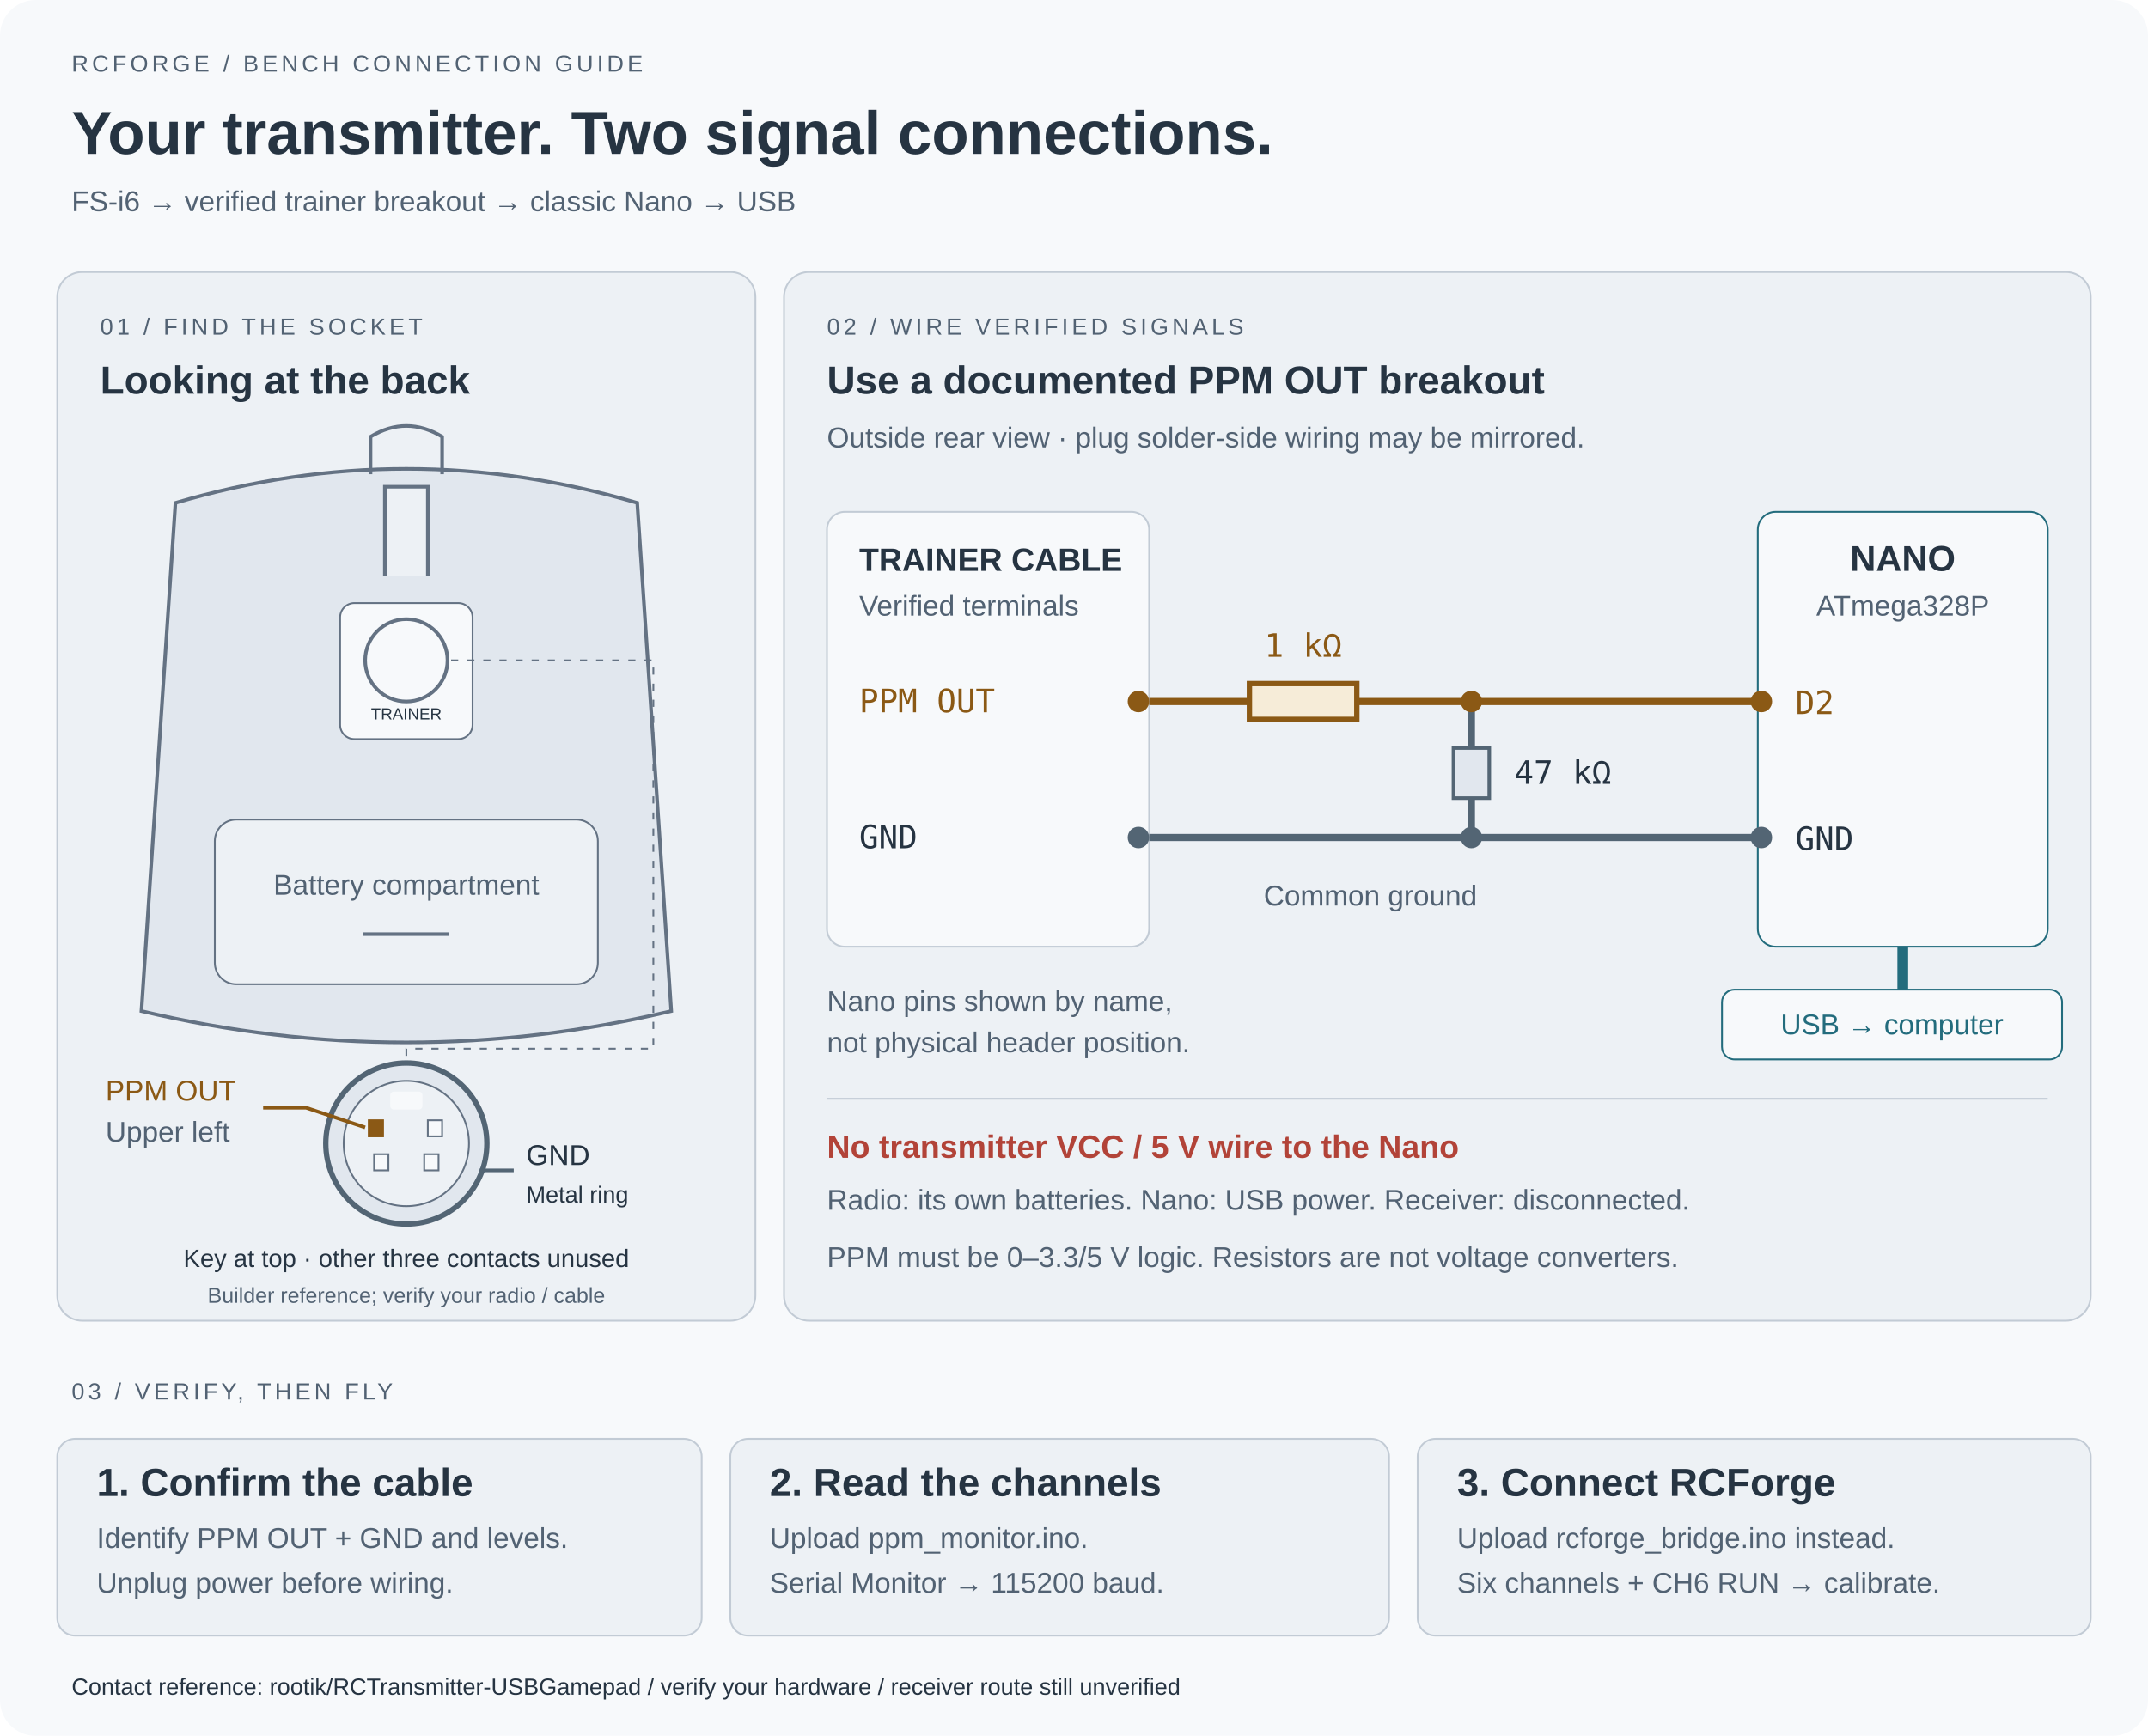
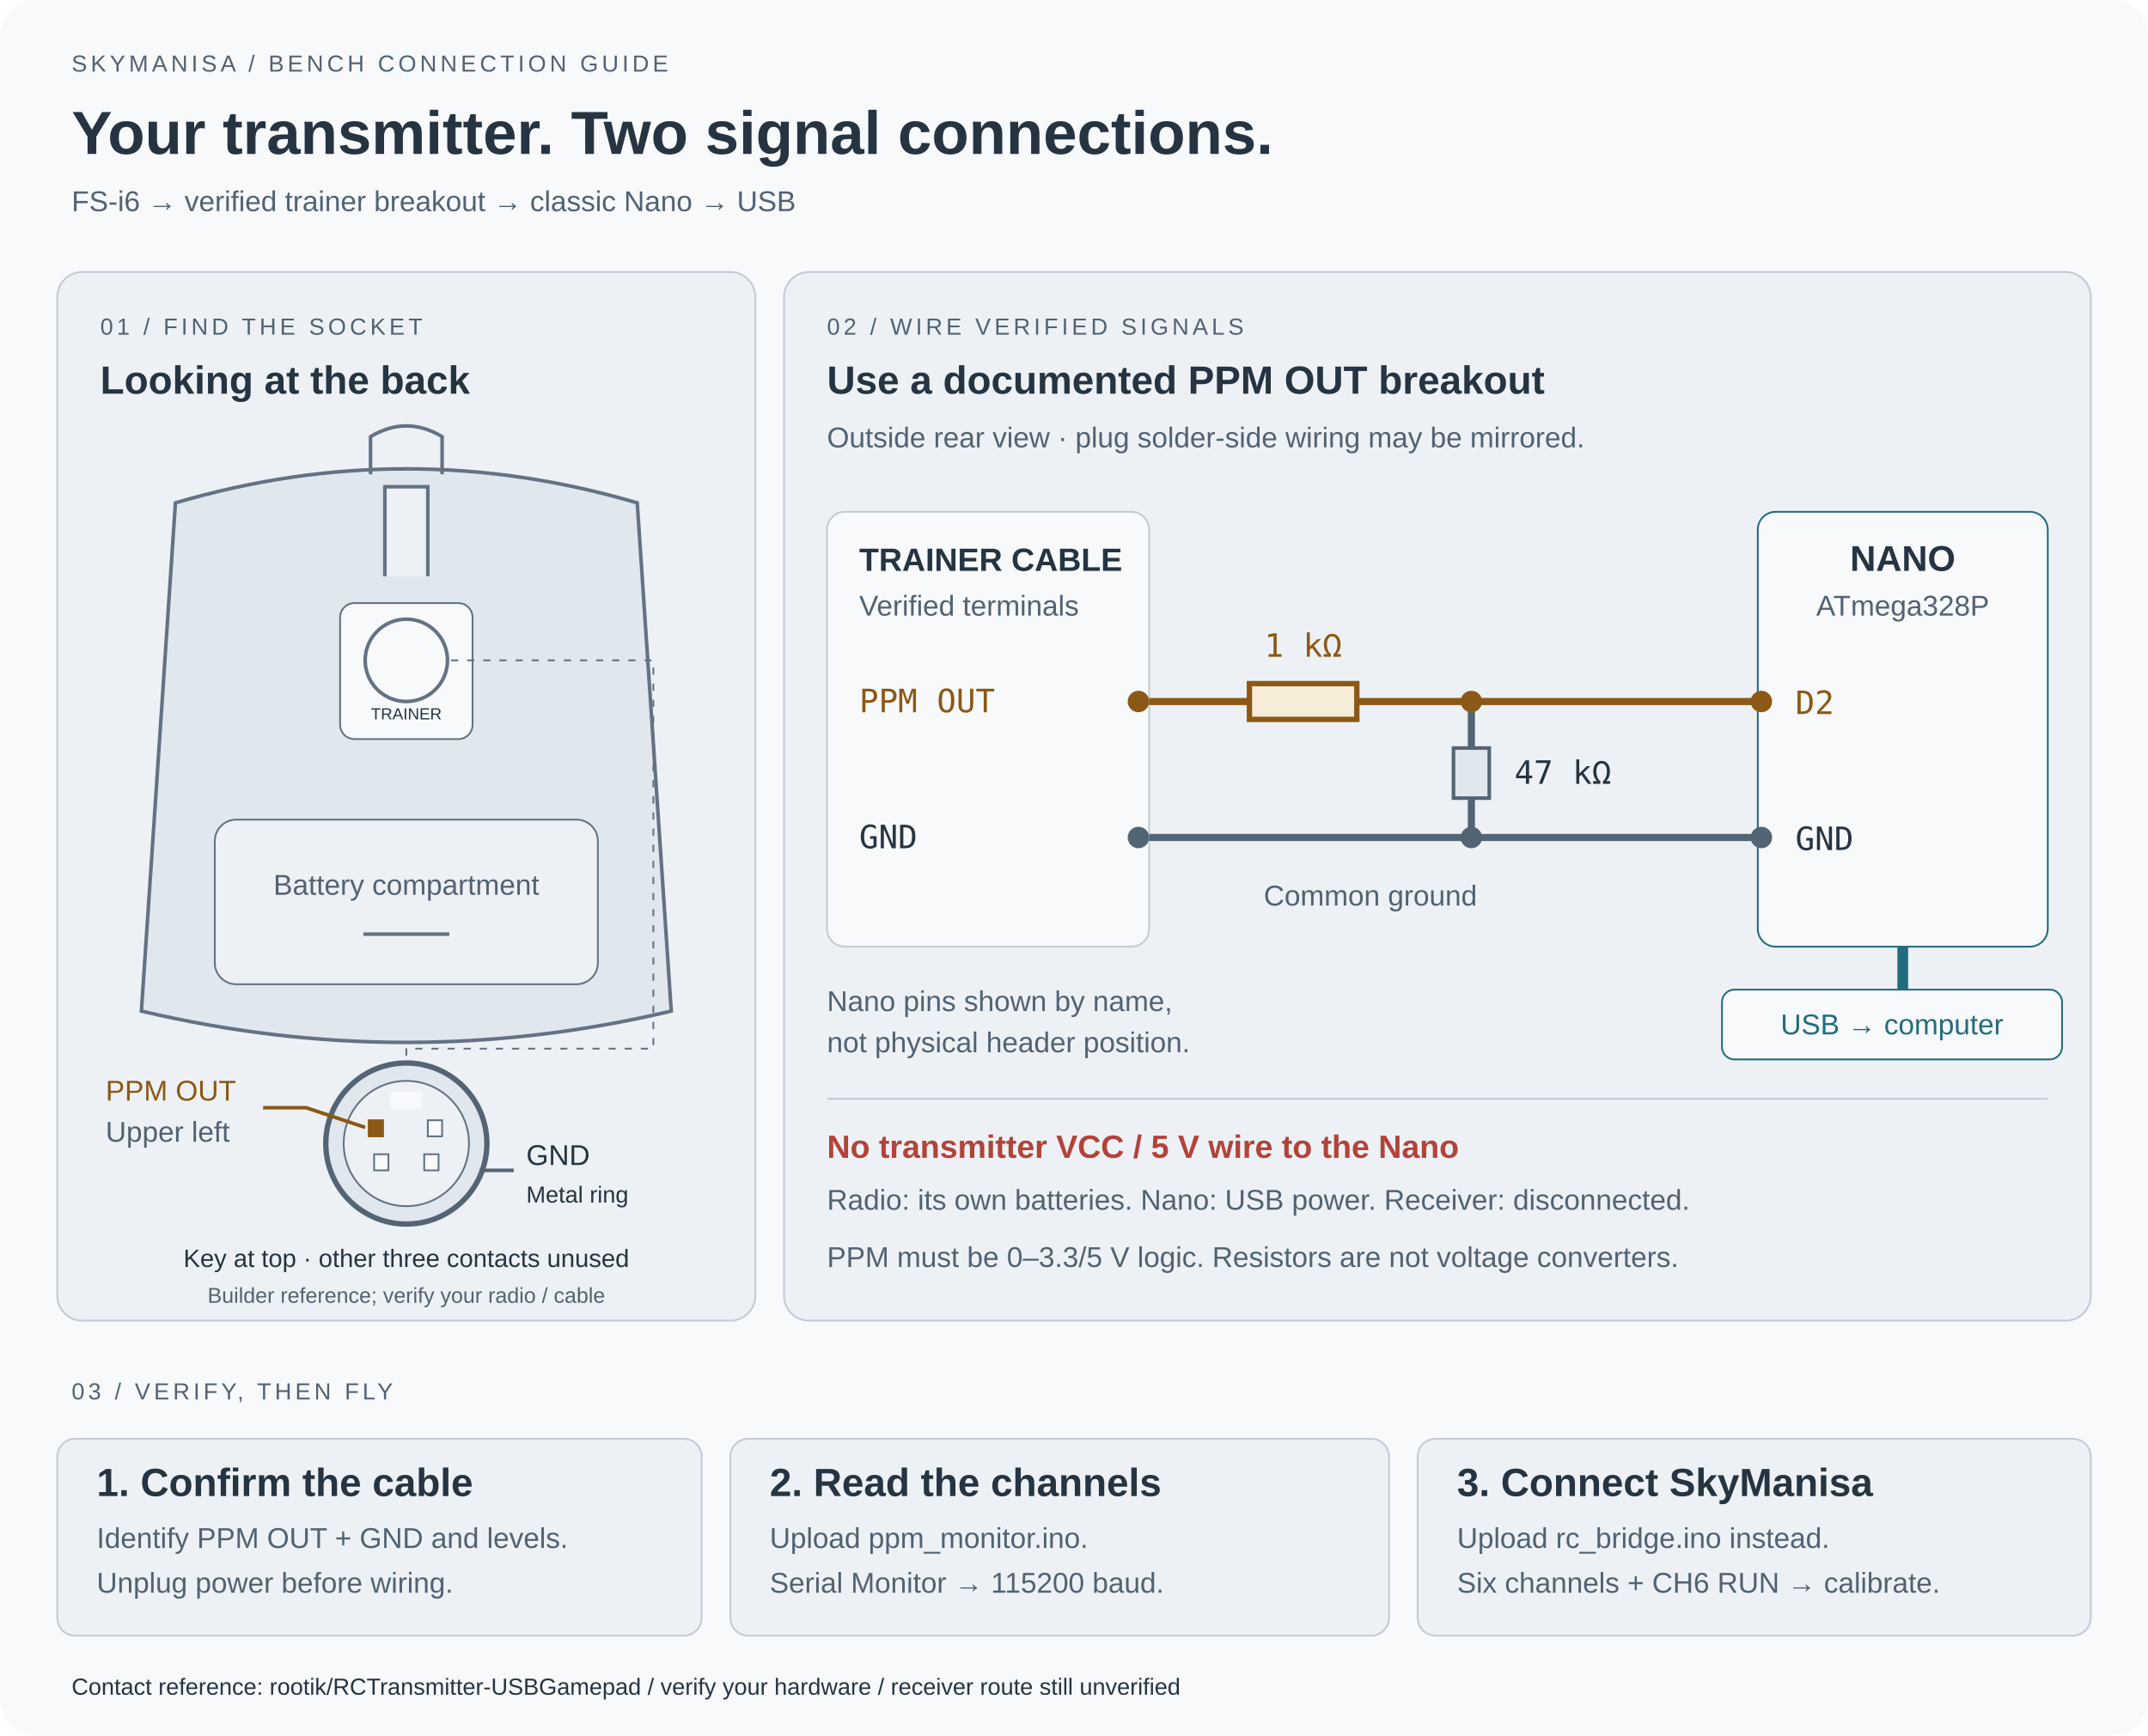
<svg xmlns="http://www.w3.org/2000/svg" width="1200" height="970" viewBox="0 0 1200 970" role="img" aria-labelledby="title desc">
  <style>text{font-family:Arial,Helvetica,sans-serif;fill:#263442}.small{font-size:16px;fill:#526273}.label{font-size:13px;letter-spacing:2px;fill:#526273}.heading{font-size:22px;font-weight:700}.mono{font-family:monospace;font-size:18px}.signal{stroke:#8b5915;fill:none;stroke-width:4;stroke-linejoin:round}.ground{stroke:#536574;fill:none;stroke-width:4}.panel{fill:#edf1f5;stroke:#c2cbd5}.outline{stroke:#647283;stroke-width:2;fill:none}</style>
  <rect width="1200" height="970" rx="20" fill="#f7f9fb" />
-   <text x="40" y="40" class="label">RCFORGE / BENCH CONNECTION GUIDE</text>
+   <text x="40" y="40" class="label">SKYMANISA / BENCH CONNECTION GUIDE</text>
  <text x="40" y="86" font-size="34" font-weight="700">Your transmitter. Two signal connections.</text>
  <text x="40" y="118" class="small">FS-i6 → verified trainer breakout → classic Nano → USB</text>
  <rect x="32" y="152" width="390" height="586" rx="14" class="panel" />
  <text x="56" y="187" class="label">01 / FIND THE SOCKET</text>
  <text x="56" y="220" class="heading">Looking at the back</text>
  <path d="M98 281 Q227 243 356 281 L375 565 Q227 600 79 565Z" fill="#e1e7ee" stroke="#647283" stroke-width="2" />
  <path d="M207 265V244Q227 232 247 244V265" class="outline" />
  <path d="M215 322V272H239V322" fill="#edf1f5" stroke="#647283" stroke-width="2" />
  <rect x="190" y="337" width="74" height="76" rx="8" fill="#f7f9fb" stroke="#647283" />
  <circle cx="227" cy="369" r="23" class="outline" />
  <text x="227" y="402" font-size="9" text-anchor="middle">TRAINER</text>
  <rect x="120" y="458" width="214" height="92" rx="12" fill="#edf1f5" stroke="#647283" />
  <text x="227" y="500" class="small" text-anchor="middle">Battery compartment</text>
  <path d="M203 522h48" class="outline" />
  <path d="M252 369H365V586H227V600" fill="none" stroke="#647283" stroke-dasharray="4 5" />
  <circle cx="227" cy="639" r="45" fill="#e1e7ee" stroke="#536574" stroke-width="3" />
  <circle cx="227" cy="639" r="35" fill="#edf1f5" stroke="#647283" />
  <rect x="218" y="610" width="18" height="10" rx="2" fill="#f7f9fb" />
  <rect x="206" y="626" width="8" height="9" fill="#8b5915" stroke="#8b5915" />
  <rect x="239" y="626" width="8" height="9" fill="#f7f9fb" stroke="#647283" />
  <rect x="209" y="645" width="8" height="9" fill="#f7f9fb" stroke="#647283" />
  <rect x="237" y="645" width="8" height="9" fill="#f7f9fb" stroke="#647283" />
  <path d="M147 619H171L204 630" stroke="#8b5915" fill="none" stroke-width="2" />
  <text x="59" y="615" font-size="16" style="fill:#8b5915">PPM OUT</text>
  <text x="59" y="638" font-size="13" class="small">Upper left</text>
  <path d="M268 654H287" stroke="#536574" fill="none" stroke-width="2" />
  <text x="294" y="651" font-size="16">GND</text>
  <text x="294" y="672" font-size="13">Metal ring</text>
  <text x="227" y="708" font-size="14" text-anchor="middle">Key at top · other three contacts unused</text>
  <text x="227" y="728" font-size="12" text-anchor="middle" style="fill:#526273">Builder reference; verify your radio / cable</text>
  <rect x="438" y="152" width="730" height="586" rx="14" class="panel" />
  <text x="462" y="187" class="label">02 / WIRE VERIFIED SIGNALS</text>
  <text x="462" y="220" class="heading">Use a documented PPM OUT breakout</text>
  <text x="462" y="250" class="small">Outside rear view · plug solder-side wiring may be mirrored.</text>
  <rect x="462" y="286" width="180" height="243" rx="10" fill="#f7f9fb" stroke="#c2cbd5" />
  <text x="480" y="319" font-size="18" font-weight="700">TRAINER CABLE</text>
  <text x="480" y="344" class="small">Verified terminals</text>
  <text x="480" y="398" class="mono" style="fill:#8b5915">PPM OUT</text>
  <text x="480" y="474" class="mono">GND</text>
  <circle cx="636" cy="392" r="6" fill="#8b5915" />
  <circle cx="636" cy="468" r="6" fill="#536574" />
  <path d="M642 392H698 M758 392H982" class="signal" />
  <rect x="698" y="382" width="60" height="20" fill="#f6ecd8" stroke="#8b5915" stroke-width="3" />
  <text x="728" y="367" text-anchor="middle" class="mono" style="fill:#8b5915">1 kΩ</text>
  <path d="M822 392V418 M822 446V468" class="ground" />
  <rect x="812" y="418" width="20" height="28" fill="#e1e7ee" stroke="#536574" stroke-width="2" />
  <text x="846" y="438" class="mono">47 kΩ</text>
  <path d="M642 468H982" class="ground" />
  <circle cx="822" cy="392" r="6" fill="#8b5915" />
  <circle cx="822" cy="468" r="6" fill="#536574" />
  <text x="706" y="506" class="small">Common ground</text>
  <rect x="982" y="286" width="162" height="243" rx="10" fill="#f7f9fb" stroke="#236c7d" />
  <text x="1063" y="319" text-anchor="middle" font-size="20" font-weight="700">NANO</text>
  <text x="1063" y="344" text-anchor="middle" class="small">ATmega328P</text>
  <circle cx="984" cy="392" r="6" fill="#8b5915" />
  <text x="1003" y="399" class="mono" style="fill:#8b5915">D2</text>
  <circle cx="984" cy="468" r="6" fill="#536574" />
  <text x="1003" y="475" class="mono">GND</text>
  <path d="M1063 529V553" stroke="#236c7d" stroke-width="6" />
  <rect x="962" y="553" width="190" height="39" rx="7" fill="#f7f9fb" stroke="#236c7d" />
  <text x="1057" y="578" text-anchor="middle" font-size="16" style="fill:#236c7d">USB → computer</text>
  <text x="462" y="565" class="small">Nano pins shown by name,</text>
  <text x="462" y="588" class="small">not physical header position.</text>
  <path d="M462 614H1144" stroke="#c2cbd5" />
  <text x="462" y="647" font-size="18" font-weight="700" style="fill:#b24338">No transmitter VCC / 5 V wire to the Nano</text>
  <text x="462" y="676" class="small">Radio: its own batteries. Nano: USB power. Receiver: disconnected.</text>
  <text x="462" y="708" class="small">PPM must be 0–3.3/5 V logic. Resistors are not voltage converters.</text>
  <text x="40" y="782" class="label">03 / VERIFY, THEN FLY</text>
  <rect x="32" y="804" width="360" height="110" rx="10" class="panel" />
  <text x="54" y="836" class="heading">1. Confirm the cable</text>
  <text x="54" y="865" class="small">Identify PPM OUT + GND and levels.</text>
  <text x="54" y="890" class="small">Unplug power before wiring.</text>
  <rect x="408" y="804" width="368" height="110" rx="10" class="panel" />
  <text x="430" y="836" class="heading">2. Read the channels</text>
  <text x="430" y="865" class="small">Upload ppm_monitor.ino.</text>
  <text x="430" y="890" class="small">Serial Monitor → 115200 baud.</text>
  <rect x="792" y="804" width="376" height="110" rx="10" class="panel" />
-   <text x="814" y="836" class="heading">3. Connect RCForge</text>
-   <text x="814" y="865" class="small">Upload rcforge_bridge.ino instead.</text>
+   <text x="814" y="836" class="heading">3. Connect SkyManisa</text>
+   <text x="814" y="865" class="small">Upload rc_bridge.ino instead.</text>
  <text x="814" y="890" class="small">Six channels + CH6 RUN → calibrate.</text>
  <text x="40" y="947" font-size="13" fill="#647283">Contact reference: rootik/RCTransmitter-USBGamepad / verify your hardware / receiver route still unverified</text>
  <style>.keyboard-body{fill:#e5ebf0;stroke:#8c9bab}.keyboard-key rect{fill:#f8fafb;stroke:#c2cbd5}.key-letter{fill:#607182}.key-function,.mapped .key-letter{fill:#263442}.mapped.flight rect{fill:#dbeaf0;stroke:#547f91}.mapped.power rect{fill:#f6ecd8;stroke:#987032}.mapped.session rect{fill:#e2ecdf;stroke:#64865e}.mapped.view rect{fill:#ebe4f3;stroke:#8b74a4}</style>
</svg>
